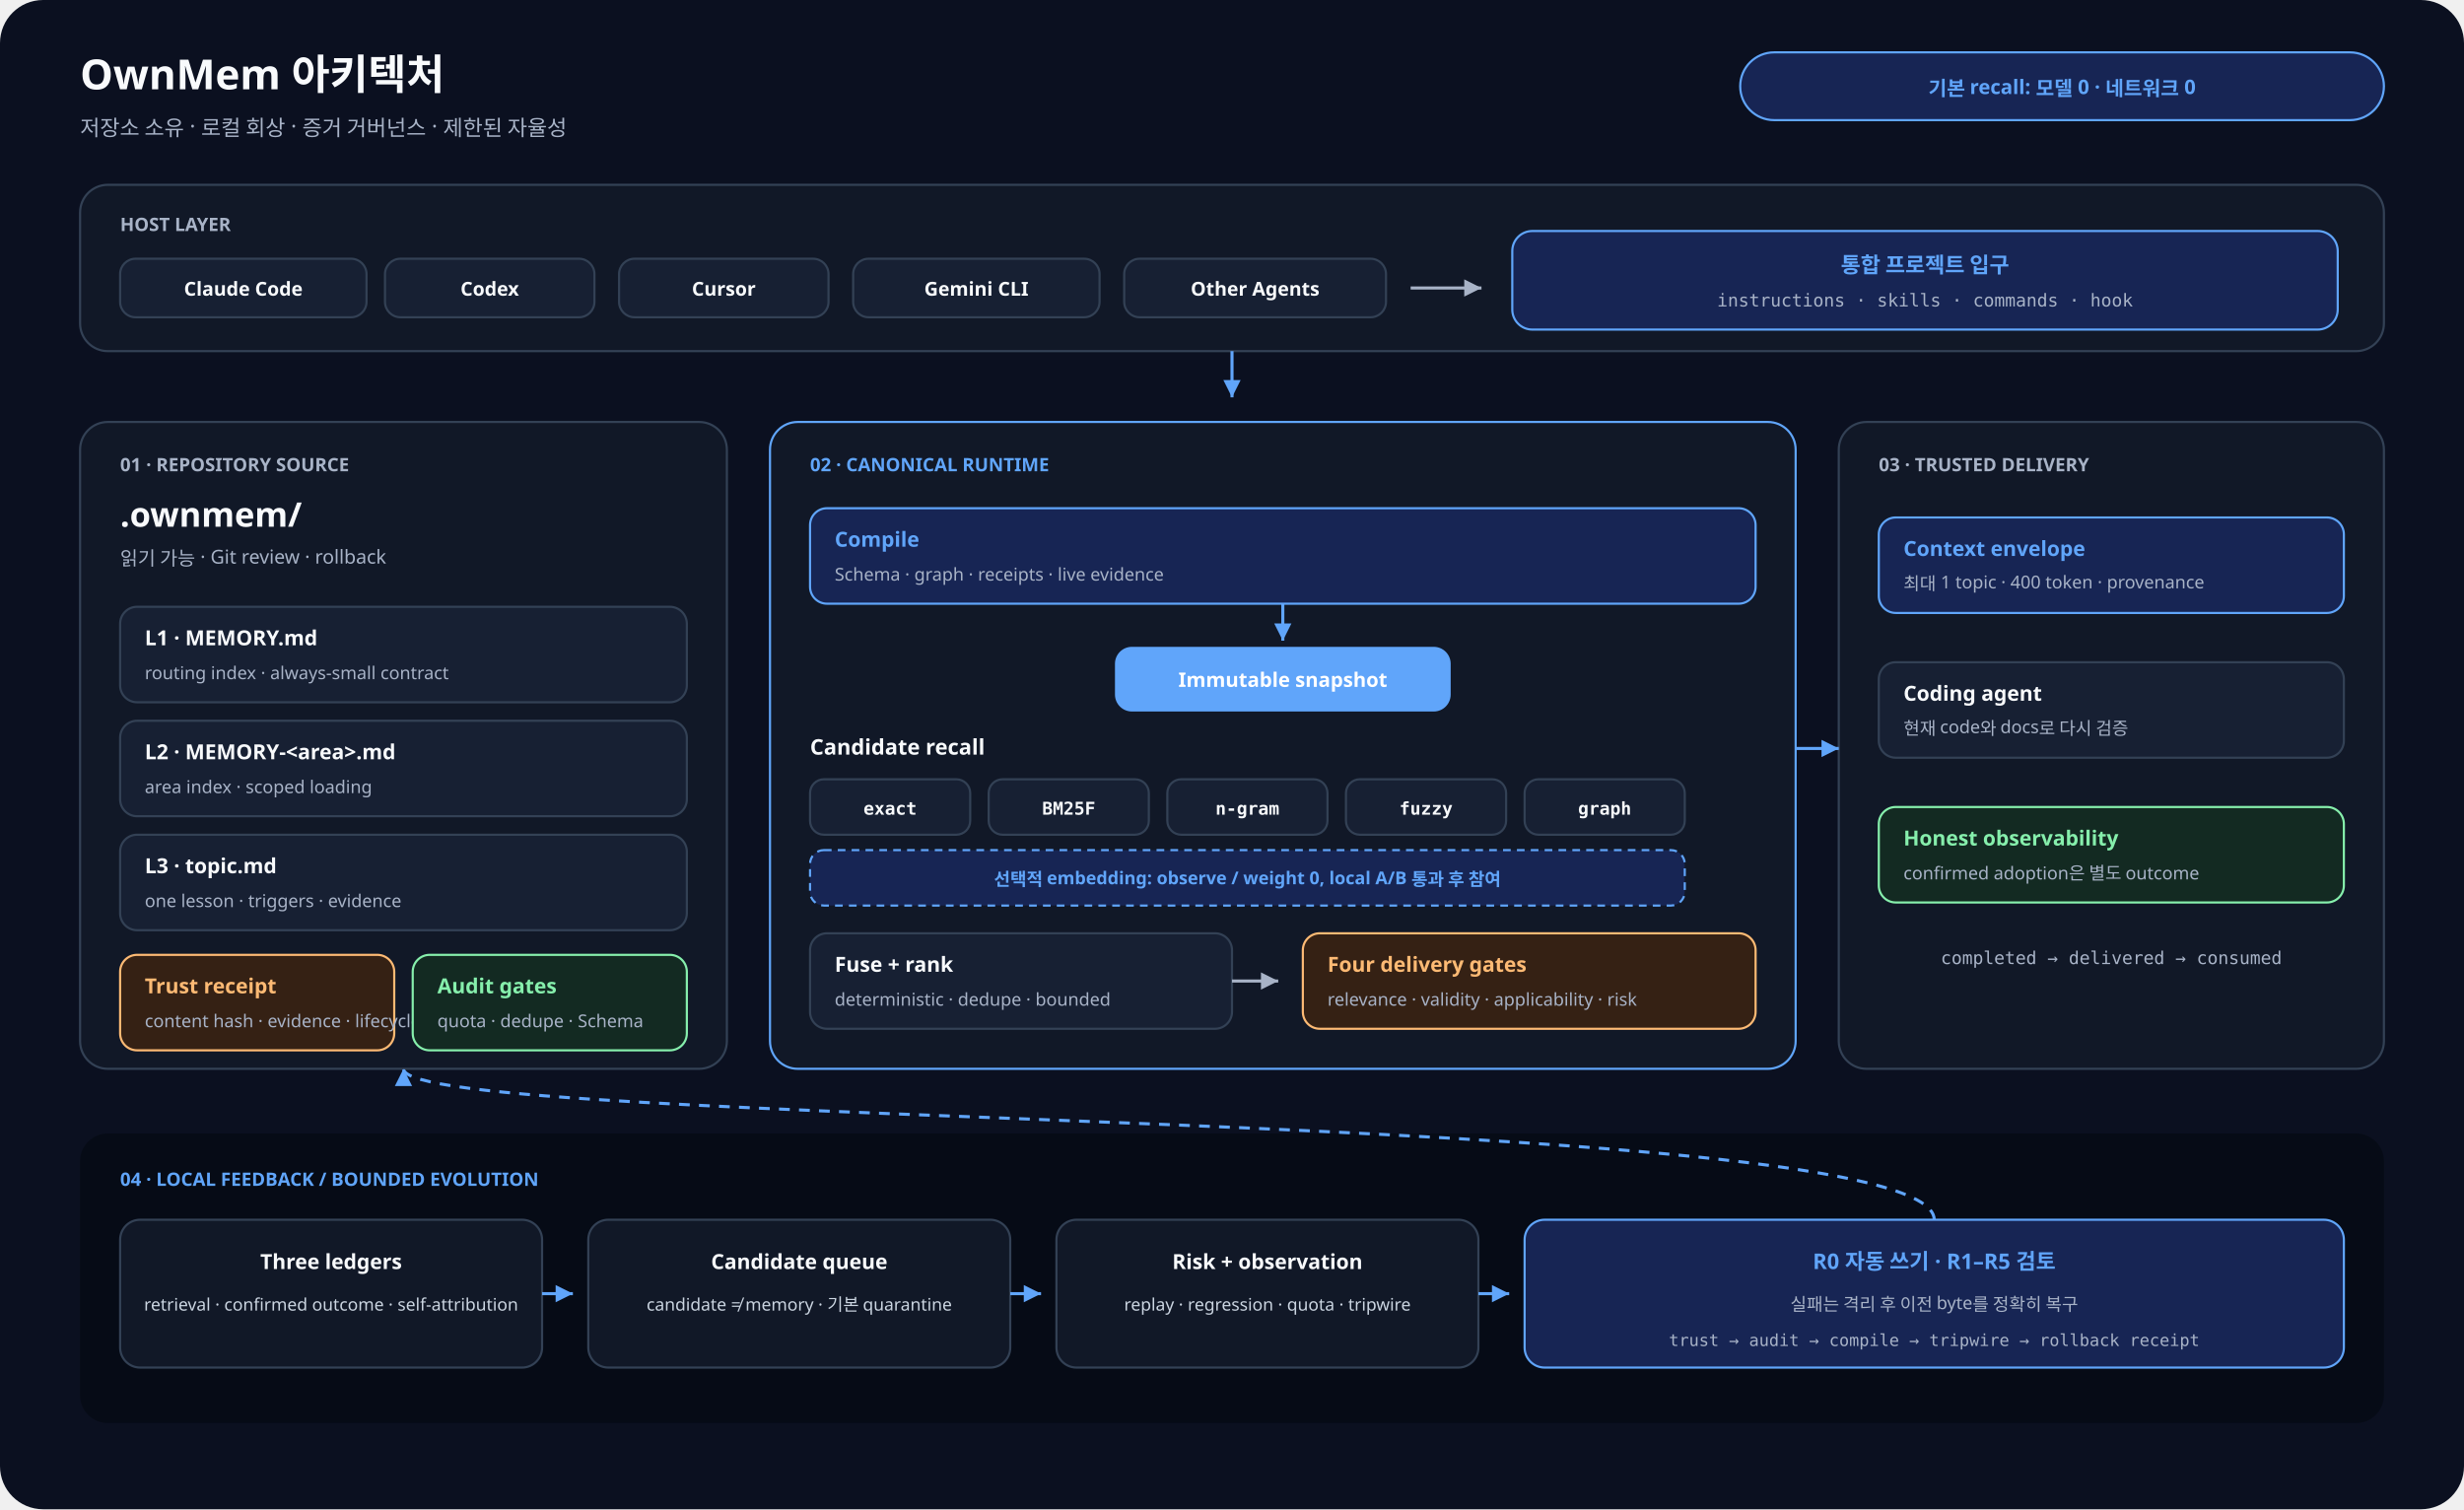
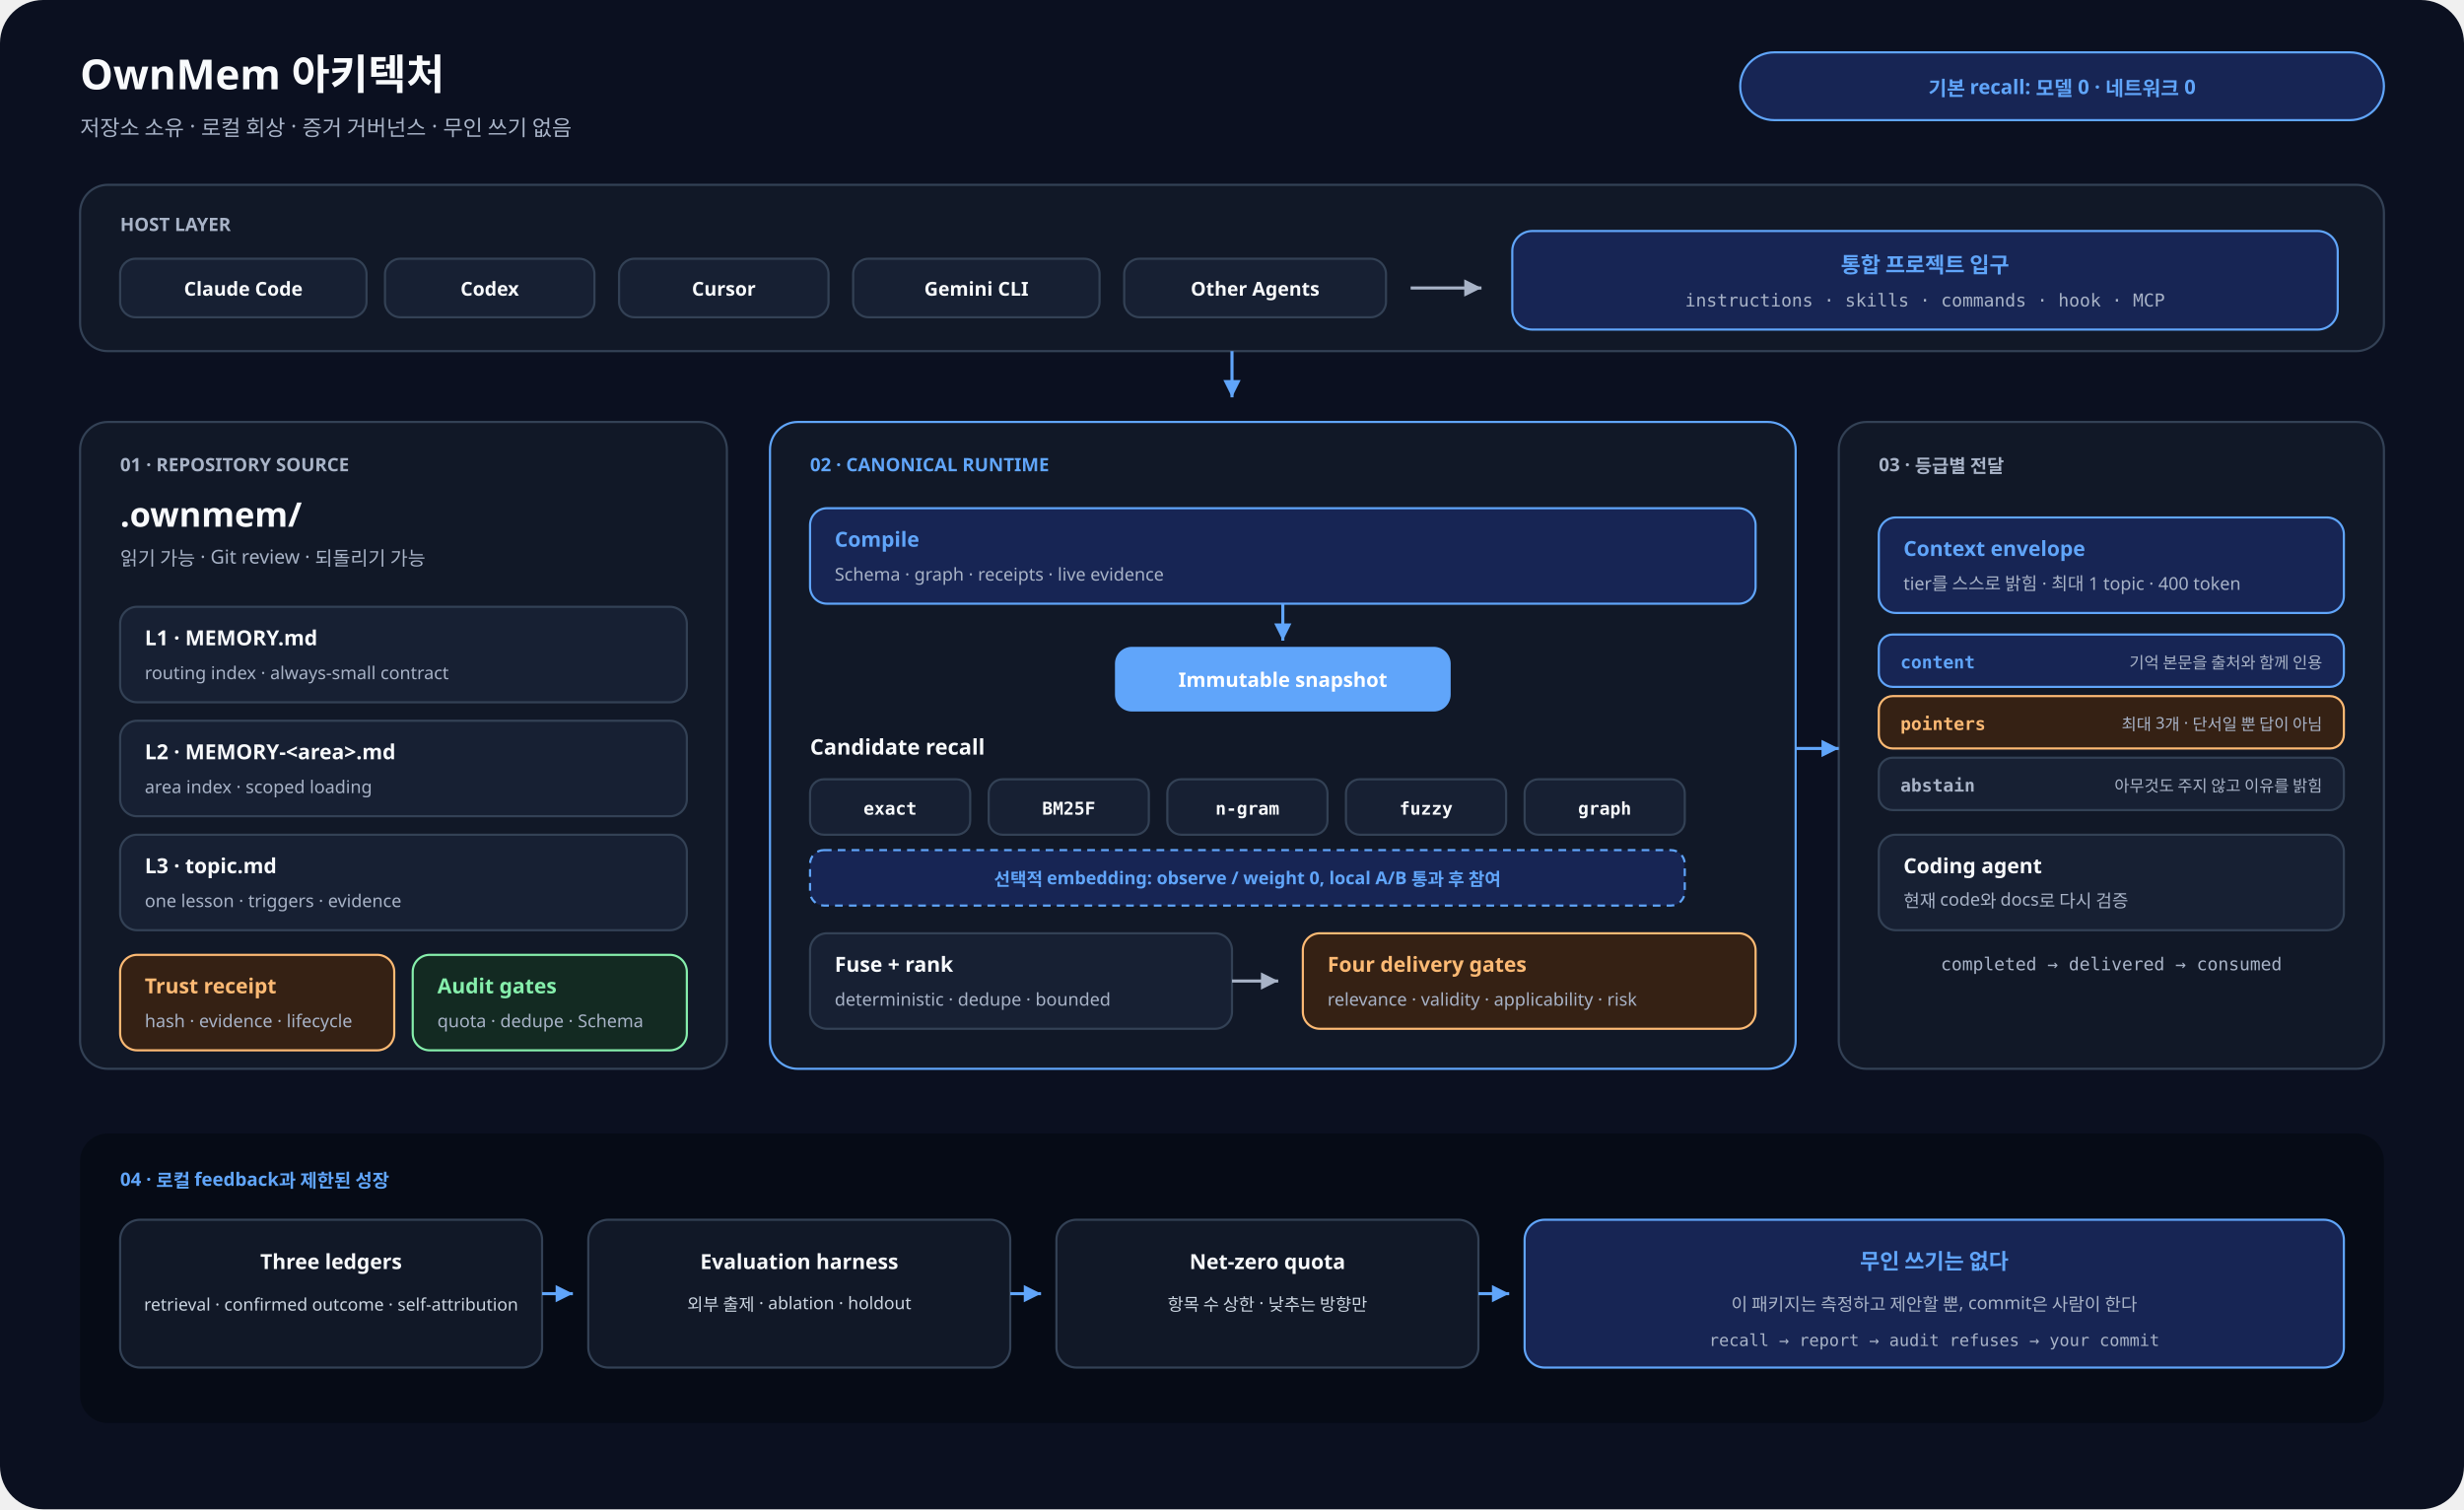
<svg xmlns="http://www.w3.org/2000/svg" viewBox="0 0 1600 980" role="img" aria-labelledby="title description" font-family="-apple-system, BlinkMacSystemFont, 'Segoe UI', 'Noto Sans', Arial, sans-serif">
  <defs>
    <marker id="arrow" viewBox="0 0 10 10" refX="8" refY="5" markerWidth="7" markerHeight="7" orient="auto-start-reverse">
      <path d="M 0 1 L 8 5 L 0 9 z" fill="#a8b3c7" />
    </marker>
    <marker id="arrowBlue" viewBox="0 0 10 10" refX="8" refY="5" markerWidth="7" markerHeight="7" orient="auto-start-reverse">
      <path d="M 0 1 L 8 5 L 0 9 z" fill="#60a5fa" />
    </marker>
  </defs>
  <rect x="0" y="0" width="1600" height="980" rx="28" fill="#0b1020" />
  <text x="52" y="58" text-anchor="start" font-size="27" font-weight="750" fill="#f8fafc">OwnMem 아키텍처</text>
-   <text x="52" y="88" text-anchor="start" font-size="14" font-weight="500" fill="#a8b3c7">저장소 소유 · 로컬 회상 · 증거 거버넌스 · 제한된 자율성</text>
+   <text x="52" y="88" text-anchor="start" font-size="14" font-weight="500" fill="#a8b3c7">저장소 소유 · 로컬 회상 · 증거 거버넌스 · 무인 쓰기 없음</text>
  <rect x="1130" y="34" width="418" height="44" rx="22" fill="#172554" stroke="#60a5fa" stroke-width="1.4" />
  <text x="1339" y="62" text-anchor="middle" font-size="13" font-weight="650" fill="#60a5fa">기본 recall: 모델 0 · 네트워크 0</text>
  <rect x="52" y="120" width="1496" height="108" rx="18" fill="#111827" stroke="#334155" stroke-width="1.4" />
  <text x="78" y="150" text-anchor="start" font-size="12" font-weight="750" fill="#a8b3c7">HOST LAYER</text>
  <rect x="78" y="168" width="160" height="38" rx="10" fill="#172033" stroke="#334155" stroke-width="1.4" />
  <text x="158" y="192" text-anchor="middle" font-size="12.5" font-weight="650" fill="#f8fafc">Claude Code</text>
  <rect x="250" y="168" width="136" height="38" rx="10" fill="#172033" stroke="#334155" stroke-width="1.4" />
  <text x="318" y="192" text-anchor="middle" font-size="12.5" font-weight="650" fill="#f8fafc">Codex</text>
  <rect x="402" y="168" width="136" height="38" rx="10" fill="#172033" stroke="#334155" stroke-width="1.4" />
  <text x="470" y="192" text-anchor="middle" font-size="12.5" font-weight="650" fill="#f8fafc">Cursor</text>
  <rect x="554" y="168" width="160" height="38" rx="10" fill="#172033" stroke="#334155" stroke-width="1.4" />
  <text x="634" y="192" text-anchor="middle" font-size="12.5" font-weight="650" fill="#f8fafc">Gemini CLI</text>
  <rect x="730" y="168" width="170" height="38" rx="10" fill="#172033" stroke="#334155" stroke-width="1.4" />
  <text x="815" y="192" text-anchor="middle" font-size="12.5" font-weight="650" fill="#f8fafc">Other Agents</text>
  <path d="M 916 187 L 962 187" fill="none" stroke="#a8b3c7" stroke-width="2" marker-end="url(#arrow)" />
  <rect x="982" y="150" width="536" height="64" rx="13" fill="#172554" stroke="#60a5fa" stroke-width="1.4" />
  <text x="1250" y="177" text-anchor="middle" font-size="14" font-weight="700" fill="#60a5fa">통합 프로젝트 입구</text>
-   <text x="1250" y="199" text-anchor="middle" font-size="11.5" font-weight="400" font-family="ui-monospace, SFMono-Regular, Menlo, Consolas, monospace" fill="#a8b3c7">instructions · skills · commands · hook</text>
+   <text x="1250" y="199" text-anchor="middle" font-size="11.5" font-weight="400" font-family="ui-monospace, SFMono-Regular, Menlo, Consolas, monospace" fill="#a8b3c7">instructions · skills · commands · hook · MCP</text>
  <path d="M 800 228 L 800 258" fill="none" stroke="#60a5fa" stroke-width="2" marker-end="url(#arrowBlue)" />
  <rect x="52" y="274" width="420" height="420" rx="18" fill="#111827" stroke="#334155" stroke-width="1.4" />
  <text x="78" y="306" text-anchor="start" font-size="12" font-weight="750" fill="#a8b3c7">01 · REPOSITORY SOURCE</text>
  <text x="78" y="342" text-anchor="start" font-size="22" font-weight="750" fill="#f8fafc">.ownmem/</text>
-   <text x="78" y="367" text-anchor="start" font-size="12.5" font-weight="400" fill="#a8b3c7">읽기 가능 · Git review · rollback</text>
+   <text x="78" y="367" text-anchor="start" font-size="12.5" font-weight="400" fill="#a8b3c7">읽기 가능 · Git review · 되돌리기 가능</text>
  <rect x="78" y="394" width="368" height="62" rx="11" fill="#172033" stroke="#334155" stroke-width="1.4" />
  <text x="94" y="419" text-anchor="start" font-size="13.5" font-weight="700" fill="#f8fafc">L1 · MEMORY.md</text>
  <text x="94" y="441" text-anchor="start" font-size="11.5" font-weight="400" fill="#a8b3c7">routing index · always-small contract</text>
  <rect x="78" y="468" width="368" height="62" rx="11" fill="#172033" stroke="#334155" stroke-width="1.4" />
  <text x="94" y="493" text-anchor="start" font-size="13.5" font-weight="700" fill="#f8fafc">L2 · MEMORY-&lt;area&gt;.md</text>
  <text x="94" y="515" text-anchor="start" font-size="11.5" font-weight="400" fill="#a8b3c7">area index · scoped loading</text>
  <rect x="78" y="542" width="368" height="62" rx="11" fill="#172033" stroke="#334155" stroke-width="1.4" />
  <text x="94" y="567" text-anchor="start" font-size="13.5" font-weight="700" fill="#f8fafc">L3 · topic.md</text>
  <text x="94" y="589" text-anchor="start" font-size="11.5" font-weight="400" fill="#a8b3c7">one lesson · triggers · evidence</text>
  <rect x="78" y="620" width="178" height="62" rx="11" fill="#352114" stroke="#fdba74" stroke-width="1.4" />
  <text x="94" y="645" text-anchor="start" font-size="13.5" font-weight="700" fill="#fdba74">Trust receipt</text>
-   <text x="94" y="667" text-anchor="start" font-size="11.5" font-weight="400" fill="#a8b3c7">content hash · evidence · lifecycle</text>
+   <text x="94" y="667" text-anchor="start" font-size="11.5" font-weight="400" fill="#a8b3c7">hash · evidence · lifecycle</text>
  <rect x="268" y="620" width="178" height="62" rx="11" fill="#132a22" stroke="#86efac" stroke-width="1.4" />
  <text x="284" y="645" text-anchor="start" font-size="13.5" font-weight="700" fill="#86efac">Audit gates</text>
  <text x="284" y="667" text-anchor="start" font-size="11.5" font-weight="400" fill="#a8b3c7">quota · dedupe · Schema</text>
  <rect x="500" y="274" width="666" height="420" rx="18" fill="#111827" stroke="#60a5fa" stroke-width="1.4" />
  <text x="526" y="306" text-anchor="start" font-size="12" font-weight="750" fill="#60a5fa">02 · CANONICAL RUNTIME</text>
  <rect x="526" y="330" width="614" height="62" rx="11" fill="#172554" stroke="#60a5fa" stroke-width="1.4" />
  <text x="542" y="355" text-anchor="start" font-size="13.5" font-weight="700" fill="#60a5fa">Compile</text>
  <text x="542" y="377" text-anchor="start" font-size="11.5" font-weight="400" fill="#a8b3c7">Schema · graph · receipts · live evidence</text>
  <path d="M 833 392 L 833 416" fill="none" stroke="#60a5fa" stroke-width="2" marker-end="url(#arrowBlue)" />
  <rect x="724" y="420" width="218" height="42" rx="11" fill="#60a5fa" />
  <text x="833" y="446" text-anchor="middle" font-size="13" font-weight="700" fill="#ffffff">Immutable snapshot</text>
  <text x="526" y="490" text-anchor="start" font-size="14" font-weight="700" fill="#f8fafc">Candidate recall</text>
  <rect x="526" y="506" width="104" height="36" rx="9" fill="#172033" stroke="#334155" stroke-width="1.4" />
  <text x="578" y="529" text-anchor="middle" font-size="11.5" font-weight="650" font-family="ui-monospace, SFMono-Regular, Menlo, Consolas, monospace" fill="#f8fafc">exact</text>
  <rect x="642" y="506" width="104" height="36" rx="9" fill="#172033" stroke="#334155" stroke-width="1.4" />
  <text x="694" y="529" text-anchor="middle" font-size="11.5" font-weight="650" font-family="ui-monospace, SFMono-Regular, Menlo, Consolas, monospace" fill="#f8fafc">BM25F</text>
  <rect x="758" y="506" width="104" height="36" rx="9" fill="#172033" stroke="#334155" stroke-width="1.4" />
  <text x="810" y="529" text-anchor="middle" font-size="11.5" font-weight="650" font-family="ui-monospace, SFMono-Regular, Menlo, Consolas, monospace" fill="#f8fafc">n-gram</text>
  <rect x="874" y="506" width="104" height="36" rx="9" fill="#172033" stroke="#334155" stroke-width="1.4" />
  <text x="926" y="529" text-anchor="middle" font-size="11.5" font-weight="650" font-family="ui-monospace, SFMono-Regular, Menlo, Consolas, monospace" fill="#f8fafc">fuzzy</text>
  <rect x="990" y="506" width="104" height="36" rx="9" fill="#172033" stroke="#334155" stroke-width="1.4" />
  <text x="1042" y="529" text-anchor="middle" font-size="11.5" font-weight="650" font-family="ui-monospace, SFMono-Regular, Menlo, Consolas, monospace" fill="#f8fafc">graph</text>
  <rect x="526" y="552" width="568" height="36" rx="9" fill="#172554" stroke="#60a5fa" stroke-width="1.4" stroke-dasharray="5 4" />
  <text x="810" y="575" text-anchor="middle" font-size="11.5" font-weight="600" fill="#60a5fa">선택적 embedding: observe / weight 0, local A/B 통과 후 참여</text>
  <rect x="526" y="606" width="274" height="62" rx="11" fill="#172033" stroke="#334155" stroke-width="1.4" />
  <text x="542" y="631" text-anchor="start" font-size="13.5" font-weight="700" fill="#f8fafc">Fuse + rank</text>
  <text x="542" y="653" text-anchor="start" font-size="11.5" font-weight="400" fill="#a8b3c7">deterministic · dedupe · bounded</text>
  <path d="M 800 637 L 830 637" fill="none" stroke="#a8b3c7" stroke-width="2" marker-end="url(#arrow)" />
  <rect x="846" y="606" width="294" height="62" rx="11" fill="#352114" stroke="#fdba74" stroke-width="1.4" />
  <text x="862" y="631" text-anchor="start" font-size="13.5" font-weight="700" fill="#fdba74">Four delivery gates</text>
  <text x="862" y="653" text-anchor="start" font-size="11.5" font-weight="400" fill="#a8b3c7">relevance · validity · applicability · risk</text>
  <rect x="1194" y="274" width="354" height="420" rx="18" fill="#111827" stroke="#334155" stroke-width="1.4" />
-   <text x="1220" y="306" text-anchor="start" font-size="12" font-weight="750" fill="#a8b3c7">03 · TRUSTED DELIVERY</text>
+   <text x="1220" y="306" text-anchor="start" font-size="12" font-weight="750" fill="#a8b3c7">03 · 등급별 전달</text>
  <rect x="1220" y="336" width="302" height="62" rx="11" fill="#172554" stroke="#60a5fa" stroke-width="1.4" />
  <text x="1236" y="361" text-anchor="start" font-size="13.5" font-weight="700" fill="#60a5fa">Context envelope</text>
-   <text x="1236" y="383" text-anchor="start" font-size="11.5" font-weight="400" fill="#a8b3c7">최대 1 topic · 400 token · provenance</text>
+   <text x="1236" y="383" text-anchor="start" font-size="11.5" font-weight="400" fill="#a8b3c7">tier를 스스로 밝힘 · 최대 1 topic · 400 token</text>
  <path d="M 1166 486 L 1194 486" fill="none" stroke="#60a5fa" stroke-width="2" marker-end="url(#arrowBlue)" />
-   <rect x="1220" y="430" width="302" height="62" rx="11" fill="#172033" stroke="#334155" stroke-width="1.4" />
-   <text x="1236" y="455" text-anchor="start" font-size="13.5" font-weight="700" fill="#f8fafc">Coding agent</text>
-   <text x="1236" y="477" text-anchor="start" font-size="11.5" font-weight="400" fill="#a8b3c7">현재 code와 docs로 다시 검증</text>
-   <rect x="1220" y="524" width="302" height="62" rx="11" fill="#132a22" stroke="#86efac" stroke-width="1.4" />
-   <text x="1236" y="549" text-anchor="start" font-size="13.5" font-weight="700" fill="#86efac">Honest observability</text>
-   <text x="1236" y="571" text-anchor="start" font-size="11.5" font-weight="400" fill="#a8b3c7">confirmed adoption은 별도 outcome</text>
-   <text x="1371" y="626" text-anchor="middle" font-size="11.5" font-weight="500" font-family="ui-monospace, SFMono-Regular, Menlo, Consolas, monospace" fill="#a8b3c7">completed → delivered → consumed</text>
+   <rect x="1220" y="412" width="302" height="34" rx="9" fill="#172554" stroke="#60a5fa" stroke-width="1.4" />
+   <text x="1234" y="434" text-anchor="start" font-size="11.5" font-weight="700" font-family="ui-monospace, SFMono-Regular, Menlo, Consolas, monospace" fill="#60a5fa">content</text>
+   <text x="1508" y="434" text-anchor="end" font-size="10.5" font-weight="400" fill="#a8b3c7">기억 본문을 출처와 함께 인용</text>
+   <rect x="1220" y="452" width="302" height="34" rx="9" fill="#352114" stroke="#fdba74" stroke-width="1.4" />
+   <text x="1234" y="474" text-anchor="start" font-size="11.5" font-weight="700" font-family="ui-monospace, SFMono-Regular, Menlo, Consolas, monospace" fill="#fdba74">pointers</text>
+   <text x="1508" y="474" text-anchor="end" font-size="10.5" font-weight="400" fill="#a8b3c7">최대 3개 · 단서일 뿐 답이 아님</text>
+   <rect x="1220" y="492" width="302" height="34" rx="9" fill="#172033" stroke="#334155" stroke-width="1.4" />
+   <text x="1234" y="514" text-anchor="start" font-size="11.5" font-weight="700" font-family="ui-monospace, SFMono-Regular, Menlo, Consolas, monospace" fill="#a8b3c7">abstain</text>
+   <text x="1508" y="514" text-anchor="end" font-size="10.5" font-weight="400" fill="#a8b3c7">아무것도 주지 않고 이유를 밝힘</text>
+   <rect x="1220" y="542" width="302" height="62" rx="11" fill="#172033" stroke="#334155" stroke-width="1.4" />
+   <text x="1236" y="567" text-anchor="start" font-size="13.5" font-weight="700" fill="#f8fafc">Coding agent</text>
+   <text x="1236" y="589" text-anchor="start" font-size="11.5" font-weight="400" fill="#a8b3c7">현재 code와 docs로 다시 검증</text>
+   <text x="1371" y="630" text-anchor="middle" font-size="11.5" font-weight="500" font-family="ui-monospace, SFMono-Regular, Menlo, Consolas, monospace" fill="#a8b3c7">completed → delivered → consumed</text>
  <rect x="52" y="736" width="1496" height="188" rx="18" fill="#060b16" />
-   <text x="78" y="770" text-anchor="start" font-size="12" font-weight="750" fill="#60a5fa">04 · LOCAL FEEDBACK / BOUNDED EVOLUTION</text>
+   <text x="78" y="770" text-anchor="start" font-size="12" font-weight="750" fill="#60a5fa">04 · 로컬 feedback과 제한된 성장</text>
  <rect x="78" y="792" width="274" height="96" rx="13" fill="#111827" stroke="#334155" stroke-width="1.4" />
  <text x="215" y="824" text-anchor="middle" font-size="13.5" font-weight="700" fill="#f8fafc">Three ledgers</text>
  <text x="215" y="851" text-anchor="middle" font-size="11.2" font-weight="400" fill="#cbd5e1">retrieval · confirmed outcome · self-attribution</text>
  <rect x="382" y="792" width="274" height="96" rx="13" fill="#111827" stroke="#334155" stroke-width="1.4" />
-   <text x="519" y="824" text-anchor="middle" font-size="13.5" font-weight="700" fill="#f8fafc">Candidate queue</text>
-   <text x="519" y="851" text-anchor="middle" font-size="11.2" font-weight="400" fill="#cbd5e1">candidate ≠ memory · 기본 quarantine</text>
+   <text x="519" y="824" text-anchor="middle" font-size="13.5" font-weight="700" fill="#f8fafc">Evaluation harness</text>
+   <text x="519" y="851" text-anchor="middle" font-size="11.2" font-weight="400" fill="#cbd5e1">외부 출제 · ablation · holdout</text>
  <rect x="686" y="792" width="274" height="96" rx="13" fill="#111827" stroke="#334155" stroke-width="1.4" />
-   <text x="823" y="824" text-anchor="middle" font-size="13.5" font-weight="700" fill="#f8fafc">Risk + observation</text>
-   <text x="823" y="851" text-anchor="middle" font-size="11.2" font-weight="400" fill="#cbd5e1">replay · regression · quota · tripwire</text>
+   <text x="823" y="824" text-anchor="middle" font-size="13.5" font-weight="700" fill="#f8fafc">Net-zero quota</text>
+   <text x="823" y="851" text-anchor="middle" font-size="11.2" font-weight="400" fill="#cbd5e1">항목 수 상한 · 낮추는 방향만</text>
  <path d="M 352 840 L 372 840" fill="none" stroke="#60a5fa" stroke-width="2" marker-end="url(#arrowBlue)" />
  <path d="M 656 840 L 676 840" fill="none" stroke="#60a5fa" stroke-width="2" marker-end="url(#arrowBlue)" />
  <path d="M 960 840 L 980 840" fill="none" stroke="#60a5fa" stroke-width="2" marker-end="url(#arrowBlue)" />
  <rect x="990" y="792" width="532" height="96" rx="13" fill="#172554" stroke="#60a5fa" stroke-width="1.4" />
-   <text x="1256" y="824" text-anchor="middle" font-size="14" font-weight="750" fill="#60a5fa">R0 자동 쓰기 · R1–R5 검토</text>
-   <text x="1256" y="851" text-anchor="middle" font-size="11.5" font-weight="500" fill="#a8b3c7">실패는 격리 후 이전 byte를 정확히 복구</text>
-   <text x="1256" y="874" text-anchor="middle" font-size="10.8" font-weight="500" font-family="ui-monospace, SFMono-Regular, Menlo, Consolas, monospace" fill="#a8b3c7">trust → audit → compile → tripwire → rollback receipt</text>
-   <path d="M 1256 792 C 1256 718, 262 734, 262 694" fill="none" stroke="#60a5fa" stroke-width="2" stroke-dasharray="7 6" marker-end="url(#arrowBlue)" />
+   <text x="1256" y="824" text-anchor="middle" font-size="14" font-weight="750" fill="#60a5fa">무인 쓰기는 없다</text>
+   <text x="1256" y="851" text-anchor="middle" font-size="11.5" font-weight="500" fill="#a8b3c7">이 패키지는 측정하고 제안할 뿐, commit은 사람이 한다</text>
+   <text x="1256" y="874" text-anchor="middle" font-size="10.8" font-weight="500" font-family="ui-monospace, SFMono-Regular, Menlo, Consolas, monospace" fill="#a8b3c7">recall → report → audit refuses → your commit</text>
</svg>
